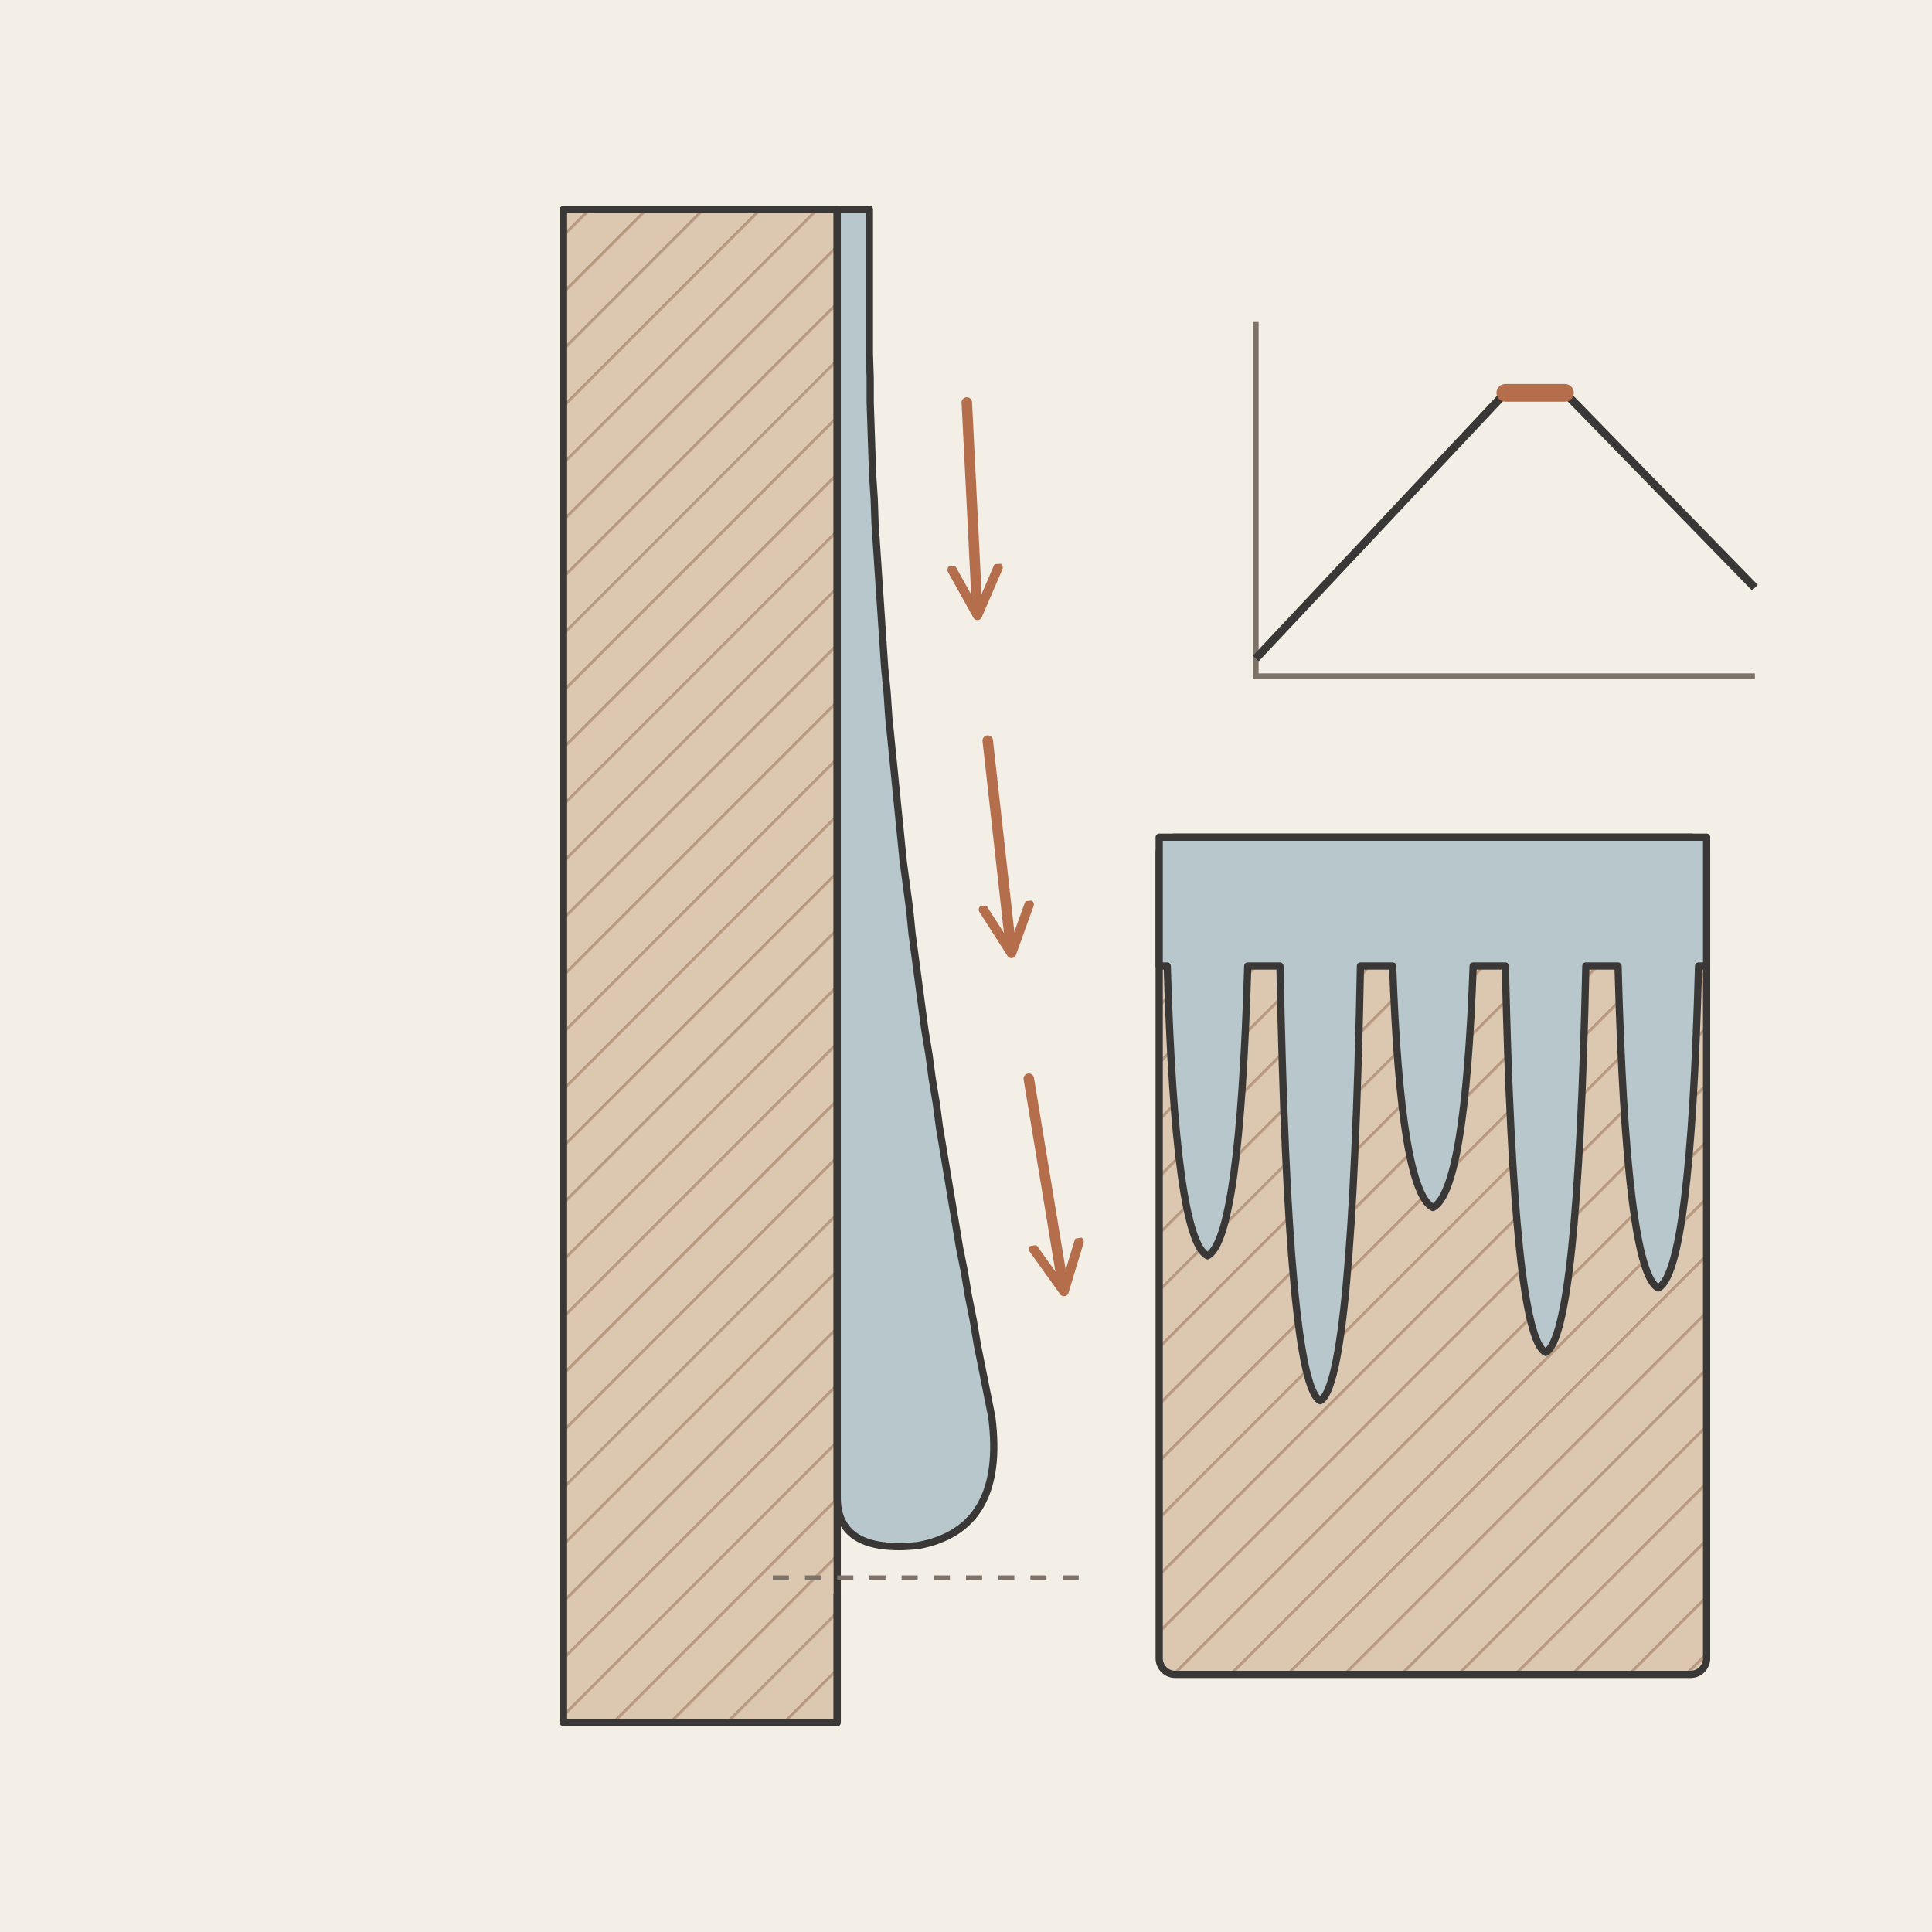
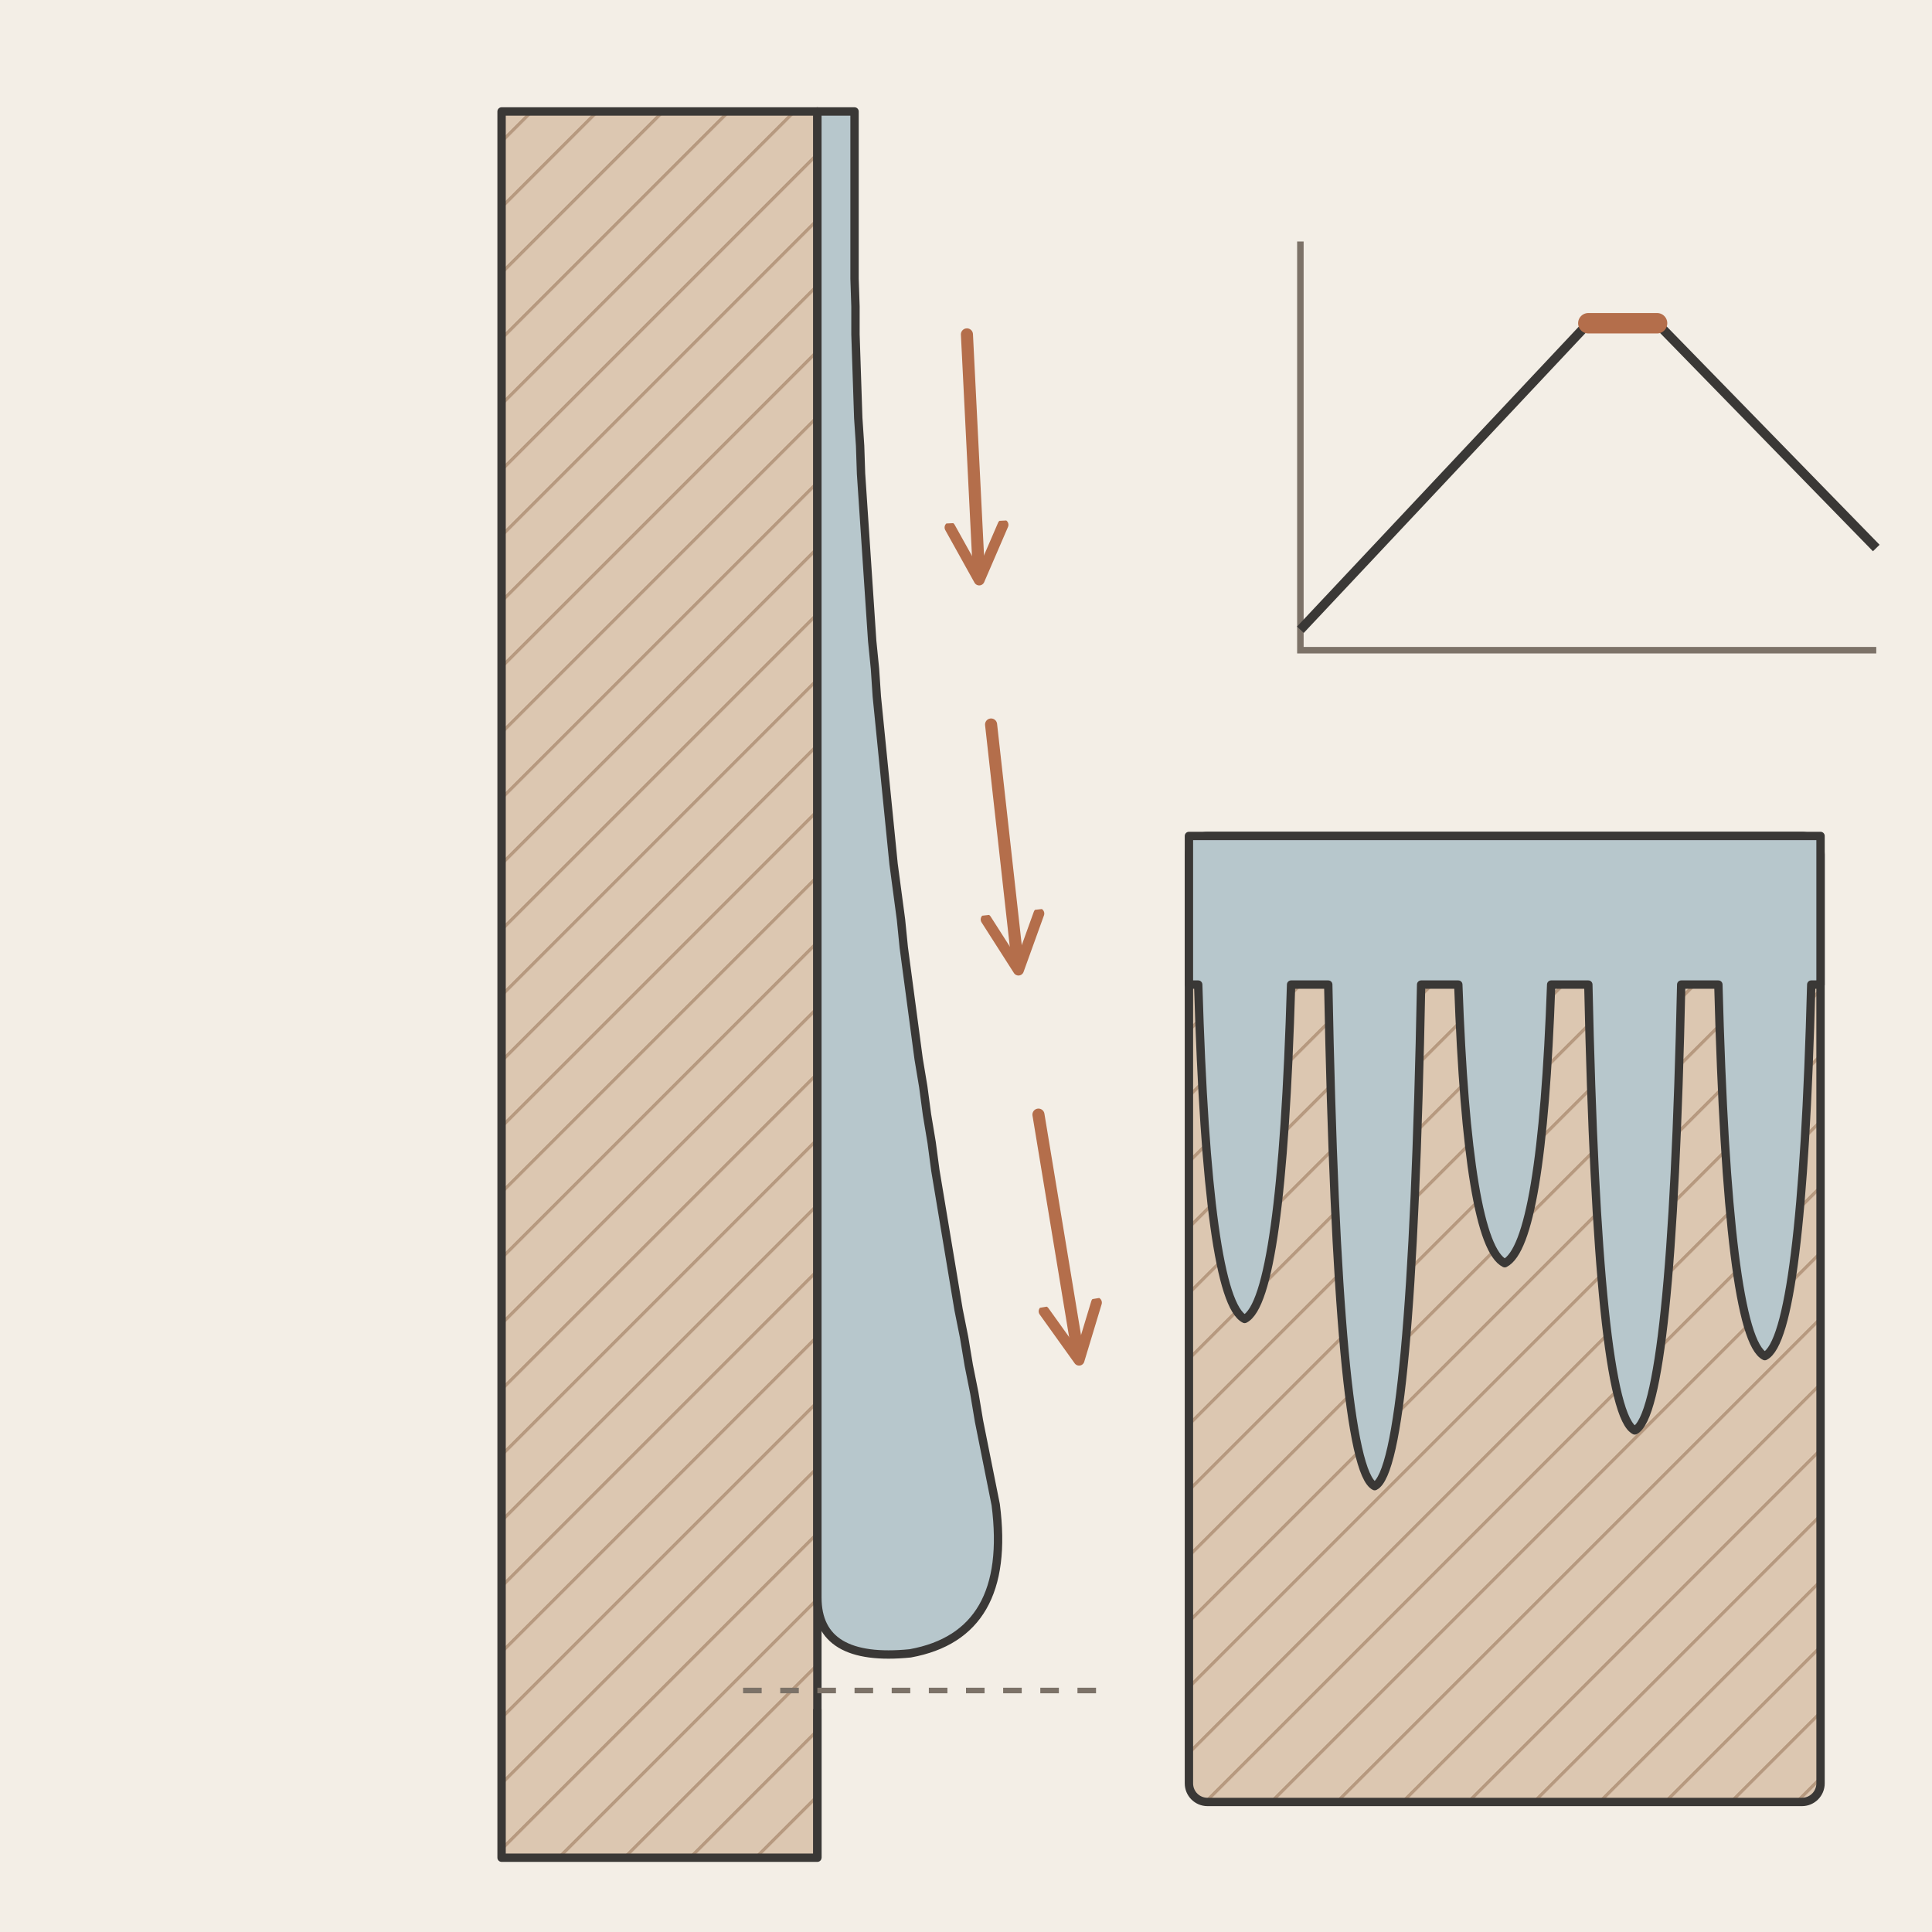
- <svg xmlns="http://www.w3.org/2000/svg" viewBox="0 0 240 240" width="240" height="240">
+ <svg xmlns="http://www.w3.org/2000/svg" viewBox="16 14 208 208" width="208" height="208">
  <rect width="240" height="240" fill="#F3EEE6" />
  <defs>
    <pattern id="h" width="5" height="5" patternUnits="userSpaceOnUse" patternTransform="rotate(45)">
      <rect width="5" height="5" fill="#DCC7B1" />
      <line x1="0" y1="0" x2="0" y2="5" stroke="#B79A80" stroke-width="0.7" />
    </pattern>
    <marker id="a" viewBox="0 0 8 8" refX="6.5" refY="4" markerWidth="5.5" markerHeight="5.5" orient="auto-start-reverse">
      <path d="M0.5,0.8L7,4L0.5,7.2" fill="none" stroke="#B46E4B" stroke-width="1.3" stroke-linecap="round" stroke-linejoin="round" />
    </marker>
    <marker id="aa" viewBox="0 0 8 8" refX="6.5" refY="4" markerWidth="5.5" markerHeight="5.5" orient="auto-start-reverse">
      <path d="M0.5,0.8L7,4L0.5,7.2" fill="none" stroke="#3D5965" stroke-width="1.3" stroke-linecap="round" stroke-linejoin="round" />
    </marker>
    <marker id="al" viewBox="0 0 8 8" refX="6.5" refY="4" markerWidth="5.5" markerHeight="5.5" orient="auto-start-reverse">
      <path d="M0.5,0.8L7,4L0.5,7.2" fill="none" stroke="#D9A441" stroke-width="1.3" stroke-linecap="round" stroke-linejoin="round" />
    </marker>
  </defs>
  <path d="M70,26L104,26L104,214L70,214Z" fill="url(#h)" stroke="#3A3836" stroke-width="0.9" stroke-linejoin="round" />
  <path d="M104,26L108,26L108,29L108,32L108,35L108,38L108,41L108,44L108.1,47L108.1,50L108.2,53L108.3,56L108.4,59L108.6,62L108.7,65L108.9,68L109.1,71L109.3,74L109.5,77L109.7,80L109.9,83L110.2,86L110.4,89L110.7,92L111,95L111.3,98L111.6,101L111.9,104L112.2,107L112.6,110L113,113L113.3,116L113.7,119L114.1,122L114.5,125L114.9,128L115.4,131L115.8,134L116.3,137L116.7,140L117.2,143L117.7,146L118.2,149L118.7,152L119.2,155L119.8,158L120.3,161L120.9,164L121.4,167L122,170L122.6,173L123.2,176Q125,190 114,192Q104,193 104,186Z" fill="#B7C7CC" fill-opacity="1" stroke="#3A3836" stroke-width="0.9" stroke-linejoin="round" />
  <path d="M104,198L104,214" stroke="#3A3836" stroke-width="0.9" />
  <path d="M96,196L134,196" fill="none" stroke="#7C7268" stroke-width="0.6" stroke-dasharray="2 2" />
  <path d="M120.1,50L121.4,76" fill="none" stroke="#B46E4B" stroke-width="1.3" stroke-linecap="round" marker-end="url(#a)" />
  <path d="M122.7,92L125.6,118" fill="none" stroke="#B46E4B" stroke-width="1.3" stroke-linecap="round" marker-end="url(#a)" />
  <path d="M127.8,134L132.1,160" fill="none" stroke="#B46E4B" stroke-width="1.3" stroke-linecap="round" marker-end="url(#a)" />
  <g>
    <path d="M156,40L156,84L218,84" fill="none" stroke="#7C7268" stroke-width="0.7" />
    <polyline points="156,81.8 187,48.8 194.4,48.8 218,73" fill="none" stroke="#3A3836" stroke-width="1" />
    <polyline points="187,48.8 194.4,48.8" fill="none" stroke="#B46E4B" stroke-width="2.2" stroke-linecap="round" />
  </g>
  <rect x="144" y="104" width="68" height="104" rx="2" fill="url(#h)" stroke="#3A3836" stroke-width="0.9" />
  <path d="M144,104L212,104L212,120L211,120Q210,158 206,160Q202,158 201,120L197,120Q196,166 192,168Q188,166 187,120L183,120Q182,148 178,150Q174,148 173,120L169,120Q168,172 164,174Q160,172 159,120L155,120Q154,154 150,156Q146,154 145,120L144,120Z" fill="#B7C7CC" fill-opacity="1" stroke="#3A3836" stroke-width="0.9" stroke-linejoin="round" />
</svg>
